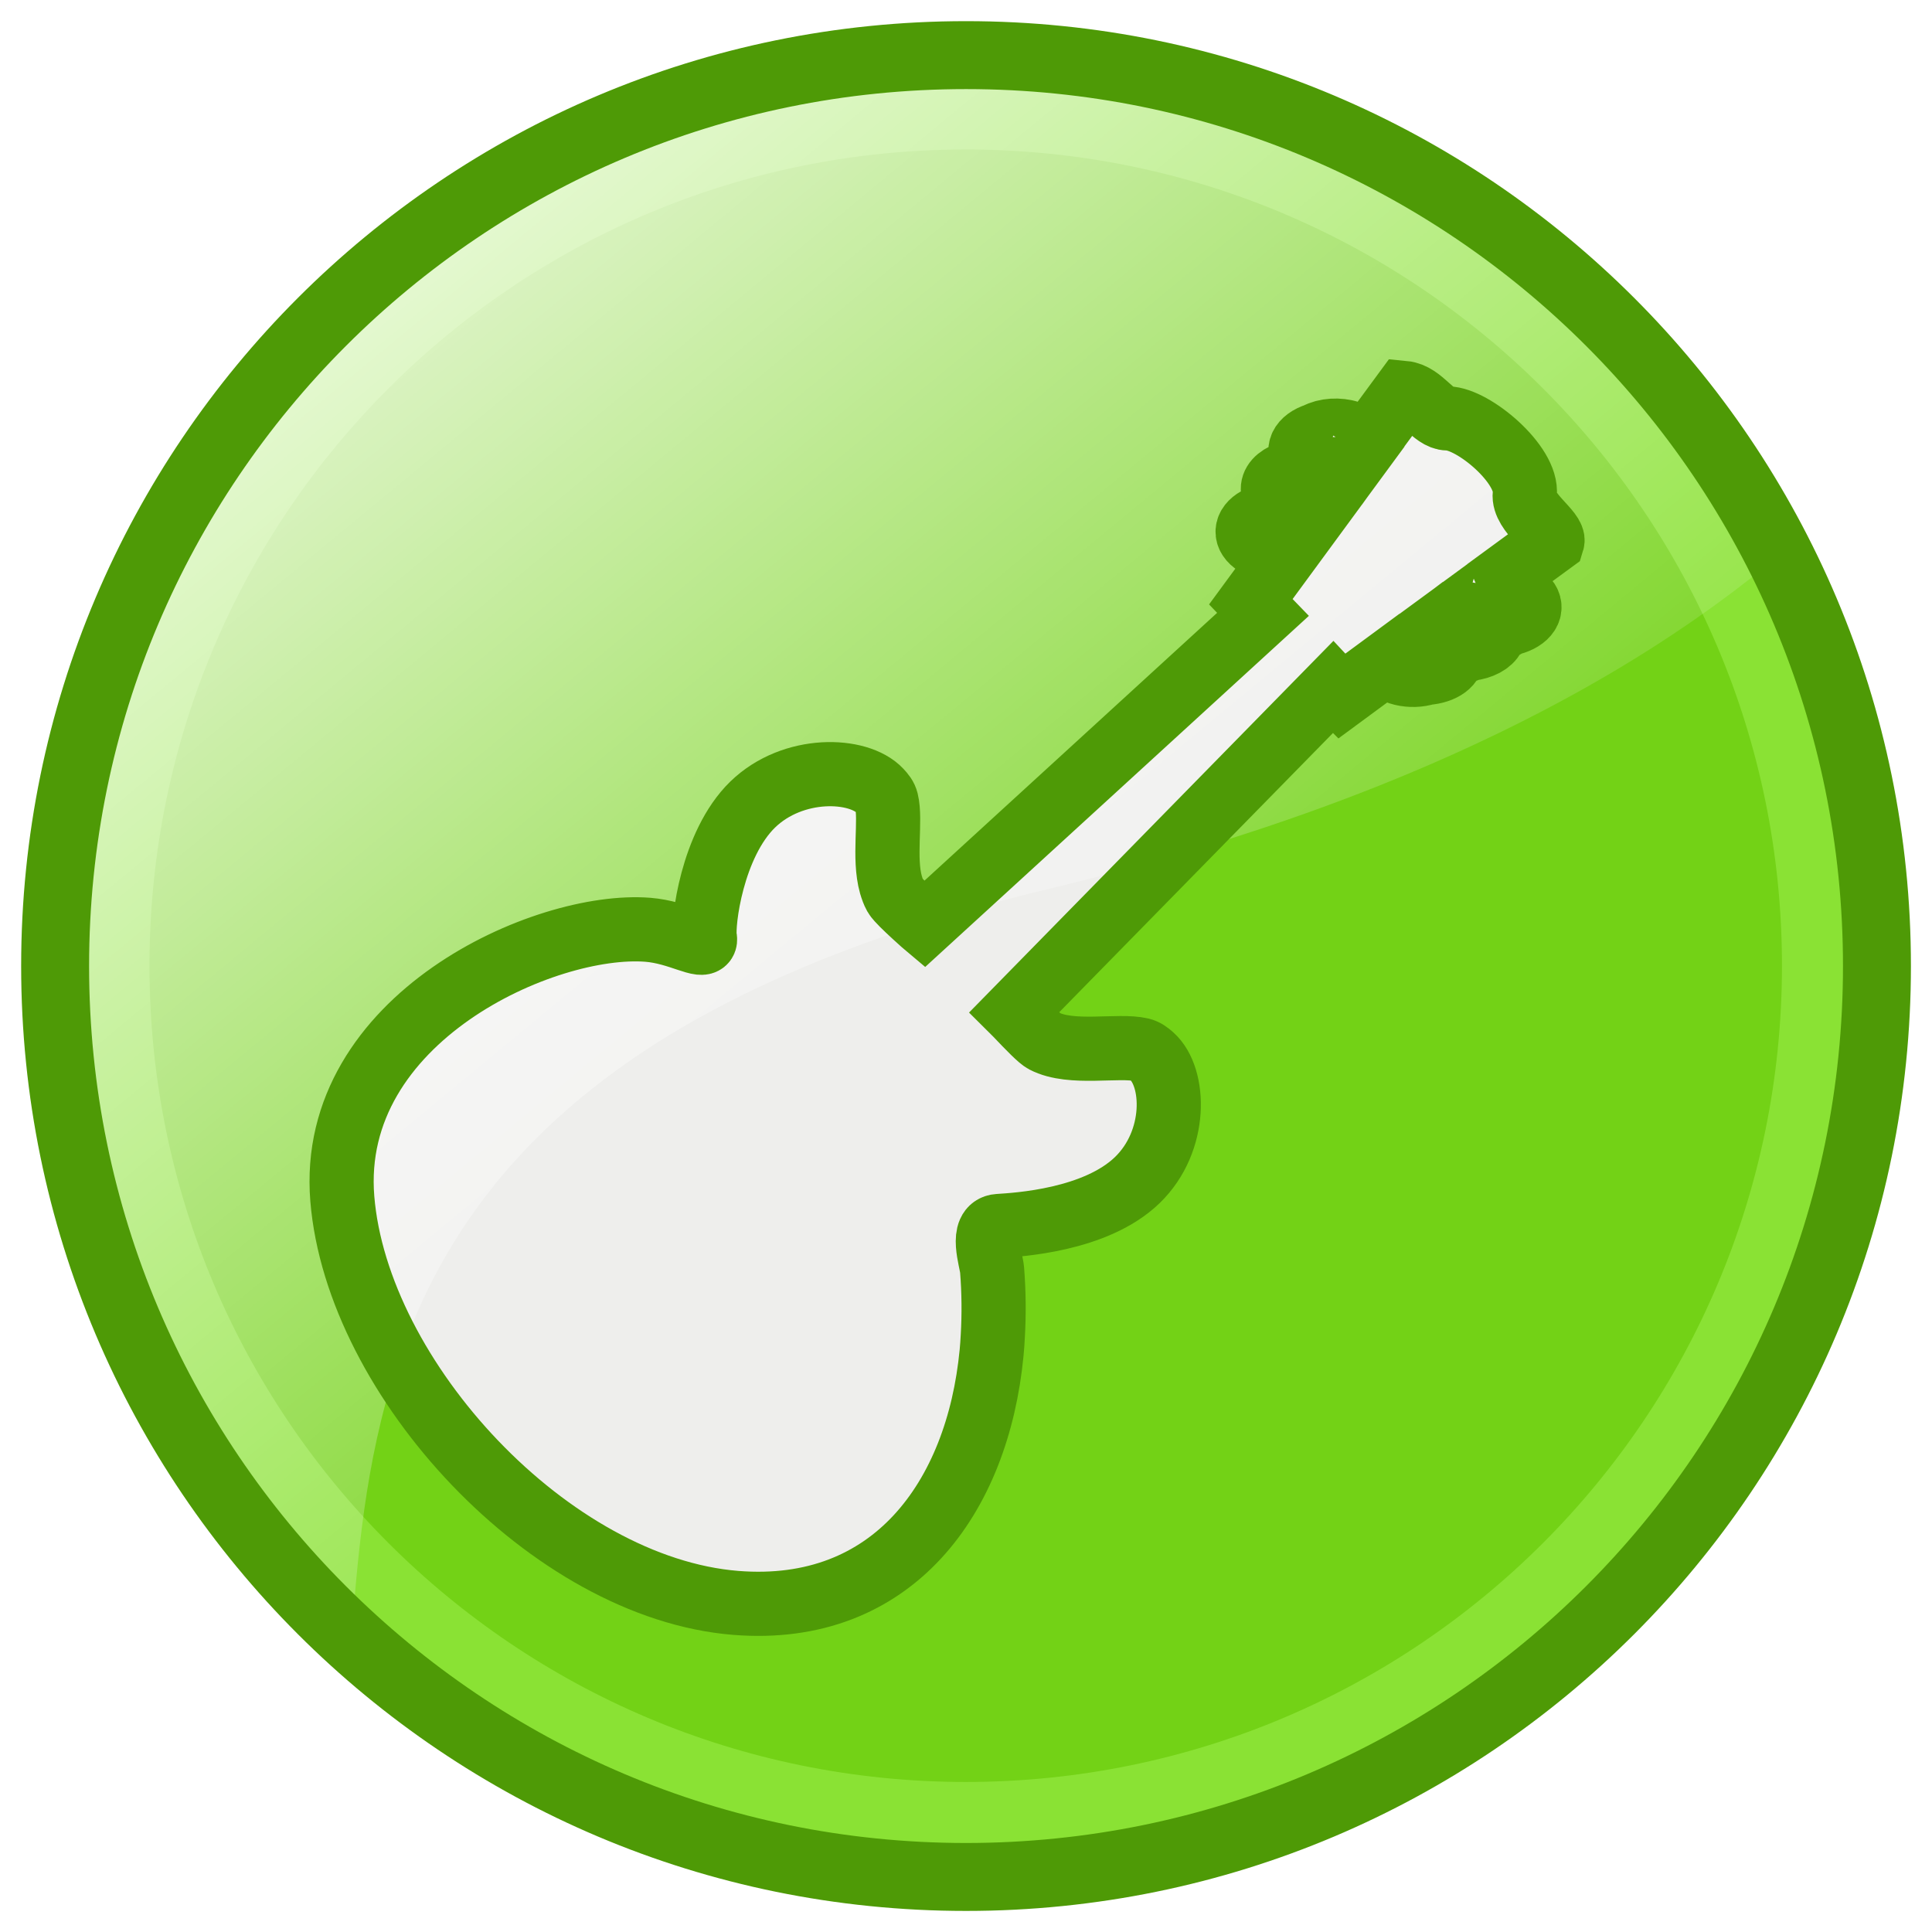
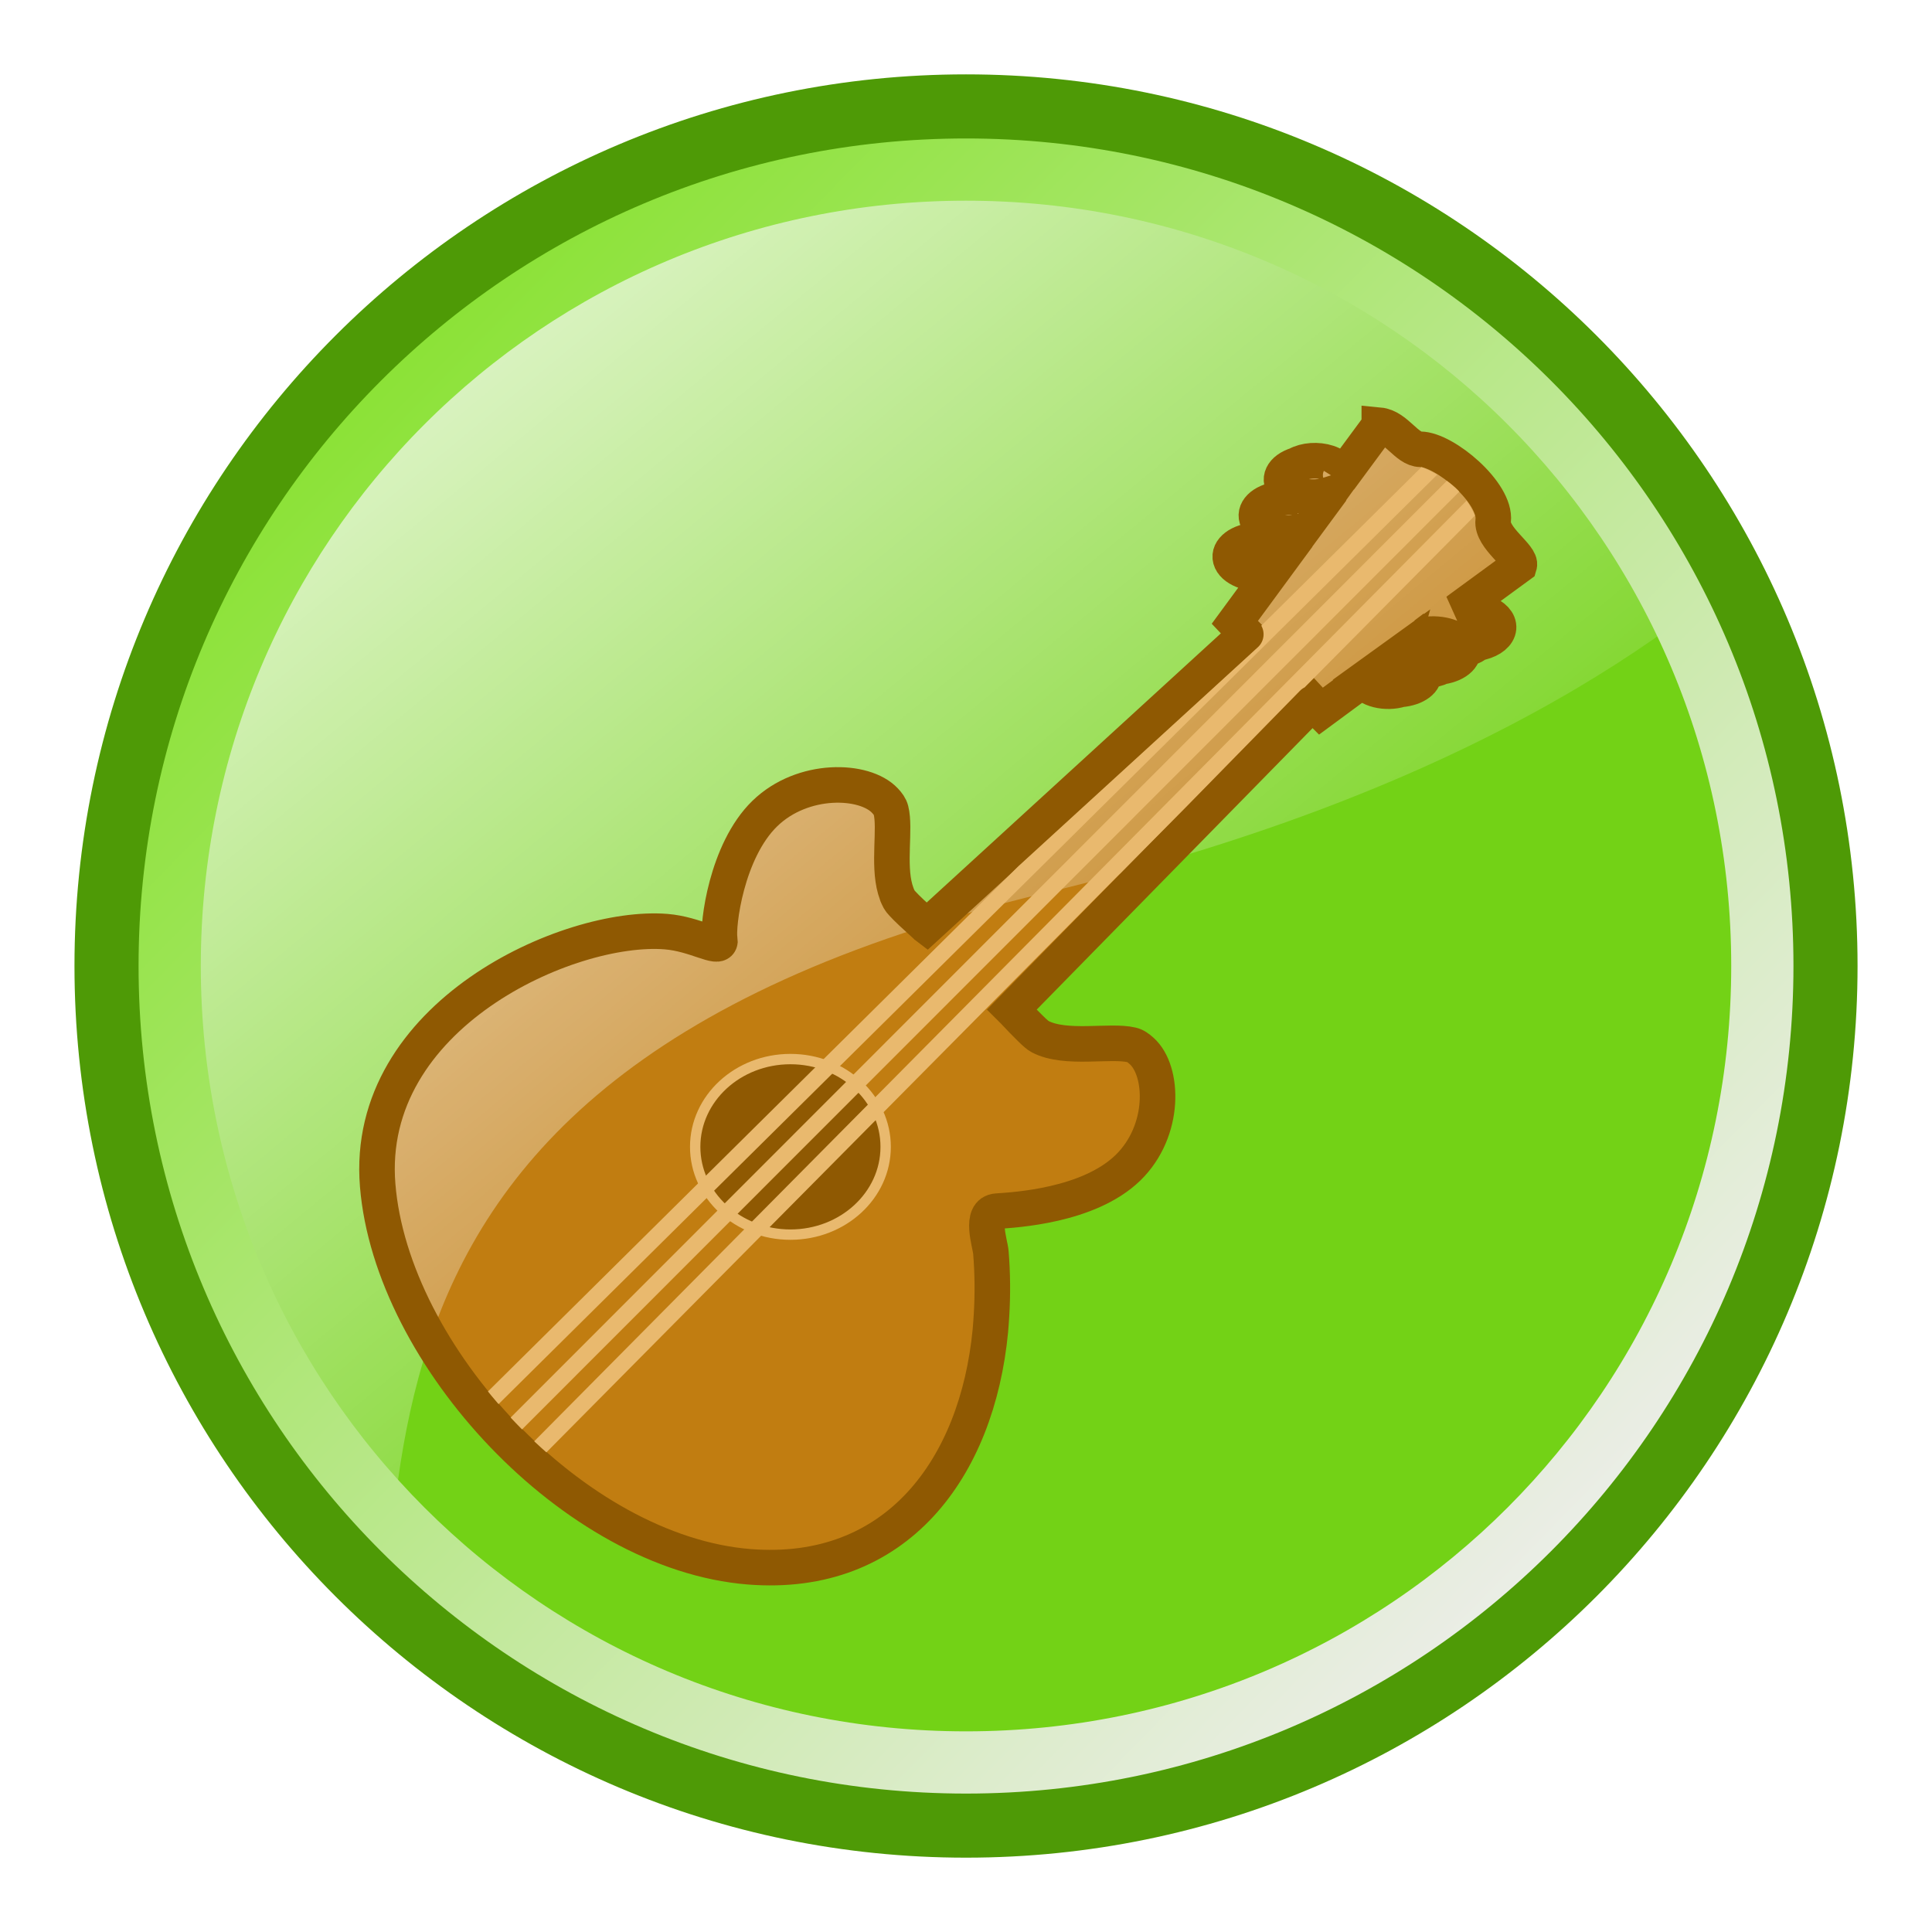
<svg xmlns="http://www.w3.org/2000/svg" xmlns:xlink="http://www.w3.org/1999/xlink" height="256" id="svg2" space="preserve" style="fill-rule:evenodd" viewBox="0 0 24.569 24.569" width="256" version="1.1">
  <defs id="defs4">
    <linearGradient id="linearGradient5078">
      <stop style="stop-color:#ffffff;stop-opacity:1;" offset="0" id="stop5080" />
      <stop style="stop-color:#ffffff;stop-opacity:0;" offset="1" id="stop5082" />
    </linearGradient>
    <linearGradient id="linearGradient3655">
      <stop style="stop-color:#a5b34f;stop-opacity:0.798;" offset="0" id="stop3657" />
      <stop style="stop-color:#a6b34f;stop-opacity:0.194;" offset="1" id="stop3659" />
    </linearGradient>
    <style id="style6" type="text/css">
   
    .fil0 {fill:#EF7900}
   
  </style>
    <radialGradient cx="6.004" cy="9.904" r="6.004" fx="6.004" fy="9.904" id="radialGradient3644" xlink:href="#linearGradient3803" gradientUnits="userSpaceOnUse" gradientTransform="matrix(0.7071068,-0.7071068,0.7178292,0.7178292,94.01524,30.85349)" />
    <linearGradient id="linearGradient3803">
      <stop id="stop3805" style="stop-color:#ce5c00;stop-opacity:1" offset="0" />
      <stop id="stop3807" style="stop-color:#ce5c00;stop-opacity:0" offset="1" />
    </linearGradient>
    <radialGradient cx="61.872" cy="14.9" r="7.069" fx="61.872" fy="14.9" id="radialGradient3646" xlink:href="#linearGradient3596" gradientUnits="userSpaceOnUse" gradientTransform="matrix(0.5132442,-0.5132442,0.5105902,0.5105902,65.94554,57.92857)" />
    <linearGradient id="linearGradient3596">
      <stop id="stop3598" style="stop-color:#fcaf3e;stop-opacity:1" offset="0" />
      <stop id="stop3600" style="stop-color:#fcaf3e;stop-opacity:0" offset="1" />
    </linearGradient>
    <linearGradient x1="403.813" y1="339.446" x2="411.477" y2="339.446" id="linearGradient3648" xlink:href="#linearGradient19089" gradientUnits="userSpaceOnUse" gradientTransform="matrix(0.4180431,0,0,0.2840879,-80.99373,-57.41686)" />
    <linearGradient id="linearGradient19089">
      <stop id="stop19091" style="stop-color:#f2f5fa;stop-opacity:1" offset="0" />
      <stop id="stop19093" style="stop-color:#f2f5fa;stop-opacity:0" offset="1" />
    </linearGradient>
    <linearGradient x1="403.813" y1="339.446" x2="411.477" y2="339.446" id="linearGradient3650" xlink:href="#linearGradient19089" gradientUnits="userSpaceOnUse" gradientTransform="matrix(0.418038,0,0,0.2830939,-80.99303,-57.11616)" />
    <linearGradient id="linearGradient19484">
      <stop id="stop19486" style="stop-color:#f2f5fa;stop-opacity:1" offset="0" />
      <stop id="stop19488" style="stop-color:#f2f5fa;stop-opacity:0" offset="1" />
    </linearGradient>
    <linearGradient x1="403.813" y1="339.446" x2="411.477" y2="339.446" id="linearGradient3652" xlink:href="#linearGradient19089" gradientUnits="userSpaceOnUse" gradientTransform="matrix(0.4180405,0,0,0.2835909,-80.99324,-57.30333)" />
    <linearGradient id="linearGradient19491">
      <stop id="stop19493" style="stop-color:#ffffff;stop-opacity:1" offset="0" />
      <stop id="stop19495" style="stop-color:#f2f5fa;stop-opacity:0" offset="1" />
    </linearGradient>
    <linearGradient x1="403.813" y1="339.446" x2="411.477" y2="339.446" id="linearGradient3654" xlink:href="#linearGradient19089" gradientUnits="userSpaceOnUse" gradientTransform="matrix(0.4180431,0,0,0.2840879,-80.99361,-57.45359)" />
    <linearGradient id="linearGradient19498">
      <stop id="stop19500" style="stop-color:#f2f5fa;stop-opacity:1" offset="0" />
      <stop id="stop19502" style="stop-color:#f2f5fa;stop-opacity:0" offset="1" />
    </linearGradient>
    <radialGradient cx="96.126" cy="2.387" r="2.078" fx="96.126" fy="2.387" id="radialGradient3656" xlink:href="#linearGradient3803" gradientUnits="userSpaceOnUse" gradientTransform="matrix(-0.9031052,-0.6754471,-1.06893,0.6274572,178.2678,101.355)" />
    <linearGradient id="linearGradient19505">
      <stop id="stop19507" style="stop-color:#ce5c00;stop-opacity:1" offset="0" />
      <stop id="stop19509" style="stop-color:#ce5c00;stop-opacity:0" offset="1" />
    </linearGradient>
    <radialGradient cx="96.126" cy="2.612" r="1.629" fx="96.126" fy="2.612" id="radialGradient3658" xlink:href="#linearGradient3596" gradientUnits="userSpaceOnUse" gradientTransform="matrix(-1.273669,-1.01036,-1.796526,0.994264,216.0287,132.5238)" />
    <linearGradient id="linearGradient19512">
      <stop id="stop19514" style="stop-color:#fcaf3e;stop-opacity:1" offset="0" />
      <stop id="stop19516" style="stop-color:#fcaf3e;stop-opacity:0" offset="1" />
    </linearGradient>
    <linearGradient xlink:href="#linearGradient5078" id="linearGradient5084" x1="0.701" y1="0.701" x2="14.472" y2="17.365" gradientUnits="userSpaceOnUse" />
    <clipPath clipPathUnits="userSpaceOnUse" id="clipPath5086">
      <path style="fill:#4e9a06;stroke:#4e9a06;stroke-width:0.864;stroke-miterlimit:4;stroke-opacity:1;stroke-dasharray:none" d="m 23.869,12.285 c 0,6.398 -5.186,11.584 -11.584,11.584 -6.398,0 -11.584,-5.186 -11.584,-11.584 0,-6.398 5.186,-11.584 11.584,-11.584 6.398,0 11.584,5.186 11.584,11.584 z" id="path5088" />
    </clipPath>
+     <clipPath clipPathUnits="userSpaceOnUse" id="clipPath25517-6-9">
+       <path style="fill:#c17d11;fill-opacity:1;fill-rule:evenodd;stroke:none;display:inline;enable-background:new" id="path25519-5-0" d="m 210,93.188 -4.219,5.719 A 2.383,2.383 0 0 1 204.688,99.75 2.383,2.383 0 0 1 204.25,101.062 l -1.781,2.469 a 2.383,2.383 0 0 1 -4.281,-1.062 c 0.005,0.001 0.005,0.009 -0.125,-0.031 -0.23,-0.071 -0.014,-0.014 -0.25,-0.062 -0.236,-0.048 -0.041,-0.035 -0.281,-0.062 -0.24,-0.027 -0.102,-0.025 -0.344,-0.031 -0.242,-0.007 -0.071,0.018 -0.312,0.031 -0.024,0.001 -0.015,-8.3e-4 -0.031,0 l 3.781,3.719 -1.875,2.5 a 2.383,2.383 0 0 1 -1.938,0.938 2.383,2.383 0 0 1 -0.344,2.188 l -3.781,5.125 0.219,0.219 a 2.383,2.383 0 0 1 -0.156,3.375 l -43.5,39.781 a 2.383,2.383 0 0 1 -3.188,0.031 c -0.262,-0.236 -0.348,-0.332 -0.188,-0.188 -1.421,-1.276 -2.537,-2.325 -3.281,-3.156 -0.182,-0.203 -0.374,-0.285 -0.75,-0.969 -0.153,-0.279 -0.304,-0.604 -0.438,-0.938 -0.208,-0.522 -0.247,-0.849 -0.281,-0.969 -0.63,-2.21 -0.584,-4.482 -0.531,-6.469 0.052,-1.972 0.051,-3.738 -0.094,-4.344 -0.001,-0.004 0.001,-0.027 0,-0.031 0.019,0.045 0.093,0.151 -0.25,-0.219 -0.587,-0.631 -2.782,-1.527 -5.375,-1.375 -2.593,0.152 -5.458,1.175 -7.562,3.219 -2.127,2.067 -3.678,5.531 -4.531,8.688 -0.427,1.578 -0.674,3.05 -0.812,4.219 -0.139,1.168 -0.1,2.217 -0.125,2.062 0.011,0.067 0.155,0.181 0.062,0.969 -0.08,0.705 -0.685,1.757 -1.469,2.156 -0.784,0.4 -1.388,0.327 -1.812,0.281 -0.85,-0.091 -1.387,-0.306 -2.062,-0.531 -1.35,-0.451 -2.948,-0.997 -4.562,-1.125 -5.741,-0.457 -15.807,2.223 -23.75,7.781 -7.943,5.558 -13.803,13.612 -12.938,24.219 0.883,10.819 7.289,22.948 16.406,32.469 9.117,9.521 20.875,16.367 31.969,17.25 9.43,0.75 16.327,-2.313 21.344,-7.719 5.017,-5.405 8.08,-13.315 8.938,-22.25 0.056,-0.576 0.081,-1.244 0.125,-2 0.159,-2.694 0.133,-5.5 -0.094,-8.281 0.005,0.065 -0.099,-0.494 -0.219,-1.094 -0.12,-0.6 -0.262,-1.315 -0.312,-2.125 -0.051,-0.81 -0.073,-1.727 0.406,-2.781 0.48,-1.054 1.876,-2.068 3.188,-2.156 2.498,-0.168 11.992,-1.02 16.344,-5.25 2.105,-2.045 3.12,-4.767 3.281,-7.25 0.161,-2.483 -0.722,-4.577 -1.375,-5.156 -0.346,-0.307 -0.357,-0.284 -0.344,-0.281 -0.742,-0.177 -2.998,-0.097 -5.406,-0.062 -2.408,0.035 -5.099,0.039 -7.562,-1.25 -0.914,-0.479 -1.26,-0.903 -1.938,-1.562 -0.636,-0.619 -1.458,-1.435 -2.344,-2.375 -0.177,-0.189 -0.272,-0.307 -0.219,-0.25 a 2.383,2.383 0 0 1 0.062,-3.281 l 40.906,-41.75 A 2.383,2.383 0 0 1 201.5,126 l 4.125,-3.031 a 2.383,2.383 0 0 1 3.5,0.75 c -0.008,-0.005 0.008,0.037 0,0.031 -0.016,-0.011 -0.036,-0.036 0.031,0 0.167,0.089 -0.08,-0.01 0.094,0.062 0.173,0.073 -0.022,0.005 0.156,0.062 0.178,0.058 0.005,-0.013 0.188,0.031 0.22,0.053 0.247,0.06 0.281,0.062 a 2.383,2.383 0 0 1 -0.188,-4 l 0.906,-0.656 a 2.383,2.383 0 0 1 2.625,-0.125 2.383,2.383 0 0 1 0.875,-2.406 l 1.219,-0.938 a 2.383,2.383 0 0 1 3.75,2.438 c 0.012,0.003 -0.084,-0.01 -0.031,0 0.213,0.04 -0.304,-0.079 -0.094,-0.031 0.211,0.048 -0.334,-0.056 -0.125,0 0.209,0.056 -0.3,-0.096 -0.094,-0.031 0.206,0.064 -0.297,-0.104 -0.094,-0.031 0.203,0.073 -0.263,-0.113 -0.062,-0.031 0.2,0.082 -0.26,-0.122 -0.062,-0.031 0.197,0.091 -0.256,-0.132 -0.062,-0.031 0.194,0.101 -0.221,-0.143 -0.031,-0.031 0.19,0.111 -0.217,-0.123 -0.031,0 0.159,0.18 -0.117,-0.135 0.031,0.062 0.148,0.197 -0.103,-0.184 0.031,0.031 0.135,0.215 -0.056,-0.139 0.062,0.094 0.118,0.233 -0.067,-0.156 0.031,0.094 0.098,0.249 -0.043,-0.17 0.031,0.094 0.074,0.264 -0.015,-0.149 0.031,0.125 0.047,0.274 0.014,-0.124 0.031,0.156 0.017,0.28 0.013,-0.156 0,0.125 0.012,-0.127 -0.056,0.249 -0.031,0.125 -0.003,0.012 0.008,-0.022 0,0.031 a 2.383,2.383 0 0 1 0,0.094 2.383,2.383 0 0 1 -0.031,0.094 2.383,2.383 0 0 1 0,0.031 2.383,2.383 0 0 1 -0.031,0.062 c -0.013,0.027 -0.006,0.04 0,0.031 a 2.383,2.383 0 0 1 -0.094,0.219 2.383,2.383 0 0 1 -0.031,0.125 2.383,2.383 0 0 1 -0.062,0.094 2.383,2.383 0 0 1 -0.062,0.125 2.383,2.383 0 0 1 -0.062,0.094 2.383,2.383 0 0 1 -0.062,0.094 2.383,2.383 0 0 1 -0.062,0.094 2.383,2.383 0 0 1 -0.094,0.094 2.383,2.383 0 0 1 -0.062,0.062 2.383,2.383 0 0 1 -0.125,0.125 2.383,2.383 0 0 1 -0.125,0.094 2.383,2.383 0 0 1 -0.062,0.031 2.383,2.383 0 0 1 -0.062,0.062 2.383,2.383 0 0 1 -0.094,0.031 c -0.011,0.002 -0.015,0.029 -0.031,0.031 a 2.383,2.383 0 0 1 -0.094,0.062 2.383,2.383 0 0 1 -0.125,0.062 2.383,2.383 0 0 1 -0.469,0.125 2.383,2.383 0 0 1 -0.156,0.031 2.383,2.383 0 0 1 -0.062,0.031 c 0.127,-0.004 0.292,5.7e-4 0.094,0 -0.528,-0.002 0.808,0.03 0.281,0 -0.527,-0.03 0.773,0.091 0.25,0.031 -0.523,-0.059 0.767,0.12 0.25,0.031 -0.517,-0.089 0.759,0.181 0.25,0.062 -0.254,-0.059 0.346,0.067 0.094,0 -0.252,-0.067 0.374,0.106 0.125,0.031 -0.249,-0.075 0.34,0.114 0.094,0.031 -0.246,-0.083 0.337,0.122 0.094,0.031 -0.243,-0.091 0.302,0.131 0.062,0.031 -0.239,-0.1 0.329,0.171 0.094,0.062 -0.236,-0.109 0.294,0.149 0.062,0.031 -0.232,-0.118 0.29,0.159 0.062,0.031 -0.227,-0.128 0.254,0.138 0.031,0 -0.223,-0.138 0.249,0.18 0.031,0.031 -0.109,-0.074 -0.03,-0.044 0.031,0 -0.157,-0.246 0.11,0.2 -0.031,-0.062 -0.142,-0.262 0.092,0.246 -0.031,-0.031 -0.124,-0.277 0.072,0.198 -0.031,-0.094 -0.103,-0.292 0.049,0.241 -0.031,-0.062 -0.08,-0.304 0.054,0.219 0,-0.094 a 2.383,2.383 0 0 1 -0.031,-0.25 2.383,2.383 0 0 1 0,-0.25 2.383,2.383 0 0 1 0,-0.156 2.383,2.383 0 0 1 0.062,-0.281 2.383,2.383 0 0 1 0,-0.031 2.383,2.383 0 0 1 0.062,-0.219 2.383,2.383 0 0 1 0.094,-0.219 2.383,2.383 0 0 1 0.094,-0.188 2.383,2.383 0 0 1 0.062,-0.094 2.383,2.383 0 0 1 0.25,-0.312 2.383,2.383 0 0 1 0.125,-0.156 2.383,2.383 0 0 1 0.062,-0.062 2.383,2.383 0 0 1 0.219,-0.156 2.383,2.383 0 0 1 0.25,-0.156 2.383,2.383 0 0 1 0.469,-0.188 c -0.433,0.038 0.678,-0.099 0.25,-0.031 0.291,-0.046 0.061,-0.015 0.344,-0.094 0.141,-0.039 -0.014,0.017 0.125,-0.031 0.139,-0.048 -0.011,0.026 0.125,-0.031 0.136,-0.057 -0.038,0.005 0.094,-0.062 0.132,-0.067 -0.066,0.047 0.062,-0.031 0.128,-0.078 -0.092,0.06 0.031,-0.031 l 1.594,1.781 -4.219,-6.281 6.75,-4.938 c -0.135,-0.149 -0.194,-0.209 -0.344,-0.375 -1.033,-1.141 -2.745,-2.675 -2.438,-5.344 0.035,-0.302 -0.933,-2.513 -2.781,-4.219 -1.849,-1.705 -4.526,-2.841 -4.781,-2.844 -2.223,-0.022 -3.331,-1.413 -4.188,-2.188 -0.35,-0.316 -0.412,-0.263 -0.656,-0.438 z m -9.719,4.156 c -0.269,0.02 -0.079,0.016 -0.344,0.062 -0.265,0.046 -0.024,-0.011 -0.281,0.062 -0.227,0.065 -0.095,0.008 -0.219,0.062 0.358,0.053 0.198,0.049 0.562,0.062 0.364,0.013 0.2,-0.004 0.562,-0.031 0.363,-0.027 0.208,0.005 0.562,-0.062 0.188,-0.036 0.217,-0.054 0.25,-0.062 -0.019,-0.003 -0.001,-0.018 -0.062,-0.031 -0.262,-0.057 -0.045,-7.82e-4 -0.312,-0.031 -0.267,-0.03 -0.074,-0.026 -0.344,-0.031 -0.27,-0.005 -0.106,-0.02 -0.375,0 z m 14.031,23.375 a 2.383,2.383 0 0 1 0.062,0.219 c -0.15,-0.058 -0.342,-0.145 -0.062,-0.031 0.454,0.185 -0.537,-0.247 -0.094,-0.031 0.443,0.215 -0.494,-0.28 -0.062,-0.031 -0.037,-0.047 -0.083,-0.082 0,0.031 0.166,0.226 -0.124,-0.178 0.031,0.062 0.155,0.24 -0.112,-0.223 0.031,0.031 0.143,0.254 -0.098,-0.206 0.031,0.062 0.129,0.268 -0.081,-0.219 0.031,0.062 0.113,0.281 -0.063,-0.199 0.031,0.094 a 2.383,2.383 0 0 1 0.031,0.156 2.383,2.383 0 0 1 0.031,-0.031 2.383,2.383 0 0 1 0.25,-0.094 2.383,2.383 0 0 1 0.719,-0.094 c -0.007,9.7e-4 0.111,0.002 0.031,0 a 2.383,2.383 0 0 1 0.031,0 c 0.301,0.007 0.107,-0.006 0.406,-0.031 0.299,-0.025 0.05,0.026 0.344,-0.031 0.188,-0.036 0.197,-0.054 0.219,-0.062 a 2.383,2.383 0 0 1 -0.125,0 c -0.32,-0.002 -0.183,0.001 -0.5,0.031 a 2.383,2.383 0 0 1 -1.438,-0.312 z m -1.312,3.375 a 2.383,2.383 0 0 1 -0.094,0.031 2.383,2.383 0 0 1 -0.375,0.125 2.383,2.383 0 0 1 -0.469,0.031 2.383,2.383 0 0 1 -0.188,0 c -0.54,-0.033 0.725,0.087 0.188,0.031 -0.538,-0.056 0.721,0.079 0.188,0 -0.533,-0.079 0.684,0.134 0.156,0.031 -0.528,-0.103 0.709,0.158 0.188,0.031 -0.521,-0.127 0.638,0.214 0.125,0.062 -0.513,-0.152 0.66,0.209 0.156,0.031 -0.504,-0.178 0.587,0.236 0.094,0.031 -0.494,-0.205 0.607,0.297 0.125,0.062 -0.482,-0.234 0.532,0.297 0.062,0.031 -0.235,-0.133 0.263,0.172 0.031,0.031 -0.231,-0.141 0.259,0.15 0.031,0 -0.18,-0.238 0.17,0.22 0,-0.031 -0.17,-0.251 0.127,0.233 -0.031,-0.031 -0.158,-0.265 0.114,0.246 -0.031,-0.031 -0.145,-0.278 0.099,0.228 -0.031,-0.062 a 2.383,2.383 0 0 1 -0.125,-0.375 z" />
+     </clipPath>
+     <linearGradient xlink:href="#linearGradient25389-5-5" id="linearGradient25568-6-9" gradientUnits="userSpaceOnUse" x1="70.604" y1="81.25" x2="239.936" y2="246.921" />
+     <linearGradient id="linearGradient25389-5-5">
+       <stop style="stop-color:#8ae234;stop-opacity:1;" offset="0" id="stop25391-0-5" />
+       <stop style="stop-color:#eeeeec;stop-opacity:1" offset="1" id="stop25393-6-9" />
+     </linearGradient>
+     <linearGradient xlink:href="#linearGradient5078-0-9-7" id="linearGradient5084-6-0-5-4" x1="0.701" y1="0.701" x2="14.472" y2="17.365" gradientUnits="userSpaceOnUse" />
+     <linearGradient id="linearGradient5078-0-9-7">
+       <stop style="stop-color:#ffffff;stop-opacity:1;" offset="0" id="stop5080-4-7-3" />
+       <stop style="stop-color:#ffffff;stop-opacity:0;" offset="1" id="stop5082-9-4-3" />
+     </linearGradient>
+     <clipPath clipPathUnits="userSpaceOnUse" id="clipPath5086-8-7-9">
+       <path style="fill:#4e9a06;stroke:#4e9a06;stroke-width:0.864;stroke-miterlimit:4;stroke-opacity:1;stroke-dasharray:none" d="m 23.869,12.285 c 0,6.398 -5.186,11.584 -11.584,11.584 -6.398,0 -11.584,-5.186 -11.584,-11.584 0,-6.398 5.186,-11.584 11.584,-11.584 6.398,0 11.584,5.186 11.584,11.584 z" id="path5088-8-5-5" />
+     </clipPath>
+     <linearGradient xlink:href="#linearGradient5078-0-9-7" id="linearGradient2940" gradientUnits="userSpaceOnUse" x1="0.701" y1="0.701" x2="14.472" y2="17.365" />
+     <linearGradient xlink:href="#linearGradient25389-5-5" id="linearGradient2942" gradientUnits="userSpaceOnUse" x1="70.604" y1="81.25" x2="239.936" y2="246.921" />
  </defs>
  <g id="g3701">
-     <path transform="matrix(0.3491667,0,0,0.3491667,11.41169,11.25162)" d="m 34.553,3.262 a 32.536,32.536 0 1 1 -65.072,0 32.536,32.536 0 1 1 65.072,0 z" id="path2820" style="fill:#73d216;fill-opacity:1;stroke:none" />
-     <path style="fill:#eeeeec;fill-opacity:1;fill-rule:evenodd;stroke:none;stroke-width:0.48;stroke-miterlimit:4;stroke-opacity:1;stroke-dasharray:none" d="m 17.854,4.997 -0.534,0.726 a 0.344,0.192 0.773 0 0 -0.576,-0.192 0.416,0.232 0.773 1 0 0.42,0.405 l -0.177,0.246 a 0.344,0.192 0.773 0 0 -0.564,-0.174 0.417,0.233 0.773 1 0 0.384,0.417 l -0.183,0.249 a 0.344,0.192 0.773 0 0 -0.51,-0.12 0.41,0.229 0.773 1 0 0.282,0.432 l -0.489,0.666 0.063,0.066 8.2e-5,0.003 0.09,0.093 -4.307,3.941 c -0.006,-0.005 -0.012,-0.013 -0.018,-0.018 -0.138,-0.124 -0.249,-0.227 -0.309,-0.294 -0.02,-0.022 -0.035,-0.041 -0.042,-0.054 -0.012,-0.021 -0.021,-0.043 -0.03,-0.066 -0.009,-0.023 -0.017,-0.048 -0.024,-0.072 -0.097,-0.341 0.004,-0.819 -0.057,-1.065 -0.013,-0.052 -0.042,-0.087 -0.081,-0.129 -0.274,-0.294 -1.108,-0.323 -1.62,0.174 -0.52,0.506 -0.638,1.513 -0.609,1.692 0.002,0.011 0.004,0.022 0.003,0.03 -0.014,0.121 -0.33,-0.097 -0.726,-0.129 -1.309,-0.104 -4.074,1.124 -3.887,3.419 0.187,2.295 2.646,4.953 5.006,5.141 1.991,0.158 3.074,-1.334 3.251,-3.182 0.007,-0.068 0.011,-0.138 0.015,-0.207 0.016,-0.277 0.014,-0.562 -0.009,-0.849 -0.01,-0.119 -0.157,-0.539 0.081,-0.555 0.238,-0.016 1.235,-0.069 1.767,-0.585 0.512,-0.497 0.484,-1.307 0.183,-1.575 -0.043,-0.038 -0.082,-0.068 -0.135,-0.081 -0.288,-0.069 -0.888,0.069 -1.233,-0.111 -0.027,-0.014 -0.074,-0.054 -0.135,-0.114 -0.061,-0.06 -0.137,-0.138 -0.222,-0.228 -0.007,-0.007 -0.017,-0.017 -0.024,-0.024 l 4.052,-4.133 0.042,0.045 0.069,0.069 0.57,-0.42 a 0.344,0.192 0.773 0 0 0.51,0.123 0.377,0.21 0.773 0 0 -0.108,-0.417 l 0.09,-0.066 A 0.344,0.192 0.773 0 0 18.694,8.252 0.401,0.224 0.773 1 0 18.472,7.82 l 0.123,-0.093 A 0.344,0.192 0.773 1 0 19.18,7.934 0.409,0.228 0.773 1 0 18.901,7.502 L 19.741,6.887 C 19.779,6.764 19.363,6.517 19.39,6.284 19.433,5.91 18.737,5.325 18.409,5.321 18.223,5.319 18.083,5.019 17.854,4.997 z" id="path3463-7" />
-     <path xlink:href="#path3647" style="fill:none;stroke:#8ae234;stroke-width:0.864;stroke-miterlimit:4;stroke-opacity:1;stroke-dasharray:none" id="path5032" d="m 12.281,1.469 c -5.976,0 -10.812,4.837 -10.812,10.812 0,5.976 4.837,10.812 10.812,10.812 5.976,0 10.812,-4.837 10.812,-10.812 0,-5.976 -4.837,-10.812 -10.812,-10.812 z" />
-     <path style="fill:url(#linearGradient5084);fill-opacity:1;stroke:none;stroke-width:0.096px;stroke-linecap:butt;stroke-linejoin:miter;stroke-opacity:1" d="M 3.973,23.963 C 5.319,20.664 2.357,13.931 13.332,11.305 24.308,8.679 25.587,3.022 25.587,3.022 L 1.347,-5.664 -3.03,16.287 3.973,23.963 z" id="path4978" clip-path="url(#clipPath5086)" />
-     <path style="fill:none;stroke:#4e9a06;stroke-width:0.864;stroke-miterlimit:4;stroke-opacity:1;stroke-dasharray:none" d="m 23.869,12.285 c 0,6.398 -5.186,11.584 -11.584,11.584 -6.398,0 -11.584,-5.186 -11.584,-11.584 0,-6.398 5.186,-11.584 11.584,-11.584 6.398,0 11.584,5.186 11.584,11.584 z" id="path3647" />
    <g id="g3788-2" transform="matrix(0.897917,0,0,0.897917,1.125374,-2.244731)" style="fill:#eeeeec;fill-rule:evenodd;stroke:none">
      <g id="g3763-9" transform="translate(0.2693369,3.770717)" style="fill:#eeeeec;stroke:#000000;stroke-opacity:1">
        <g style="fill:#eeeeec;stroke:#000000;stroke-opacity:1" id="g3620-8" transform="matrix(-0.9060643,-0.8946583,-0.9060643,0.8946583,150.8792,55.28045)" />
      </g>
    </g>
-     <path style="fill:none;fill-opacity:1;fill-rule:evenodd;stroke:#4e9a06;stroke-opacity:1;stroke-width:0.816;stroke-miterlimit:4;stroke-dasharray:none" d="M 17.854,4.997 17.32,5.723 A 0.344,0.192 0.773 0 0 16.744,5.531 0.416,0.232 0.773 1 0 17.164,5.936 l -0.177,0.246 a 0.344,0.192 0.773 0 0 -0.564,-0.174 0.417,0.233 0.773 1 0 0.384,0.417 l -0.183,0.249 a 0.344,0.192 0.773 0 0 -0.51,-0.12 0.41,0.229 0.773 0 0 0.282,0.432 l -0.489,0.666 0.063,0.066 8.2e-5,0.003 0.09,0.093 -4.307,3.941 c -0.006,-0.005 -0.012,-0.013 -0.018,-0.018 -0.138,-0.124 -0.249,-0.227 -0.309,-0.294 -0.02,-0.022 -0.035,-0.041 -0.042,-0.054 -0.012,-0.021 -0.021,-0.043 -0.03,-0.066 -0.009,-0.023 -0.017,-0.048 -0.024,-0.072 -0.097,-0.341 0.004,-0.819 -0.057,-1.065 -0.013,-0.052 -0.042,-0.087 -0.081,-0.129 -0.274,-0.294 -1.108,-0.323 -1.62,0.174 -0.52,0.506 -0.638,1.513 -0.609,1.692 0.002,0.011 0.004,0.022 0.003,0.03 -0.014,0.121 -0.33,-0.097 -0.726,-0.129 -1.309,-0.104 -4.074,1.124 -3.887,3.419 0.187,2.295 2.646,4.953 5.006,5.141 1.991,0.158 3.074,-1.334 3.251,-3.182 0.007,-0.068 0.011,-0.138 0.015,-0.207 0.016,-0.277 0.014,-0.562 -0.009,-0.849 -0.01,-0.119 -0.157,-0.539 0.081,-0.555 0.238,-0.016 1.235,-0.069 1.767,-0.585 0.512,-0.497 0.484,-1.308 0.183,-1.575 -0.043,-0.038 -0.082,-0.068 -0.135,-0.081 -0.288,-0.069 -0.888,0.069 -1.233,-0.111 -0.027,-0.014 -0.074,-0.054 -0.135,-0.114 -0.061,-0.06 -0.137,-0.138 -0.222,-0.228 -0.007,-0.007 -0.017,-0.017 -0.024,-0.024 l 4.052,-4.133 0.042,0.045 0.069,0.069 0.57,-0.42 a 0.344,0.192 0.773 0 0 0.51,0.123 0.377,0.21 0.773 0 0 -0.108,-0.417 l 0.09,-0.066 a 0.344,0.192 0.773 0 0 0.57,0.177 0.401,0.224 0.773 1 0 -0.222,-0.432 l 0.123,-0.093 A 0.344,0.192 0.773 1 0 19.18,7.934 0.409,0.228 0.773 1 0 18.901,7.502 L 19.741,6.887 C 19.779,6.764 19.363,6.517 19.39,6.284 19.433,5.91 18.737,5.325 18.409,5.321 18.223,5.319 18.083,5.019 17.854,4.997 z" id="path3463-7-5" />
+     <g id="g2927" transform="matrix(1.586239,0,0,1.586239,10.47211,-12.41407)">
+       <path style="fill:#73d216;fill-opacity:1;fill-rule:evenodd;stroke:none;display:inline;enable-background:new" id="path2820-4" d="m 34.553,3.262 c 0,17.969 -14.567,32.536 -32.536,32.536 -17.969,0 -32.536,-14.567 -32.536,-32.536 0,-17.969 14.567,-32.536 32.536,-32.536 17.969,0 32.536,14.567 32.536,32.536 z" transform="matrix(0.2077147,0,0,0.2077147,0.6231581,14.95608)" />
+       <path id="path3463-7-57" d="M 4.456,11.236 4.138,11.667 a 0.204,0.114 0.773 0 0 -0.343,-0.114 0.248,0.138 0.773 1 0 0.25,0.241 L 3.94,11.94 A 0.204,0.114 0.773 0 0 3.605,11.837 0.248,0.138 0.773 1 0 3.833,12.085 L 3.724,12.233 a 0.204,0.114 0.773 0 0 -0.303,-0.071 0.244,0.136 0.773 1 0 0.168,0.257 l -0.291,0.396 0.037,0.039 4.78e-5,0.002 0.054,0.055 -2.562,2.344 c -0.004,-0.003 -0.007,-0.008 -0.011,-0.011 -0.082,-0.074 -0.148,-0.135 -0.184,-0.175 -0.012,-0.013 -0.021,-0.024 -0.025,-0.032 -0.007,-0.012 -0.012,-0.026 -0.018,-0.039 -0.005,-0.014 -0.01,-0.028 -0.014,-0.043 -0.058,-0.203 0.003,-0.487 -0.034,-0.633 -0.008,-0.031 -0.025,-0.052 -0.048,-0.077 -0.163,-0.175 -0.659,-0.192 -0.963,0.103 -0.31,0.301 -0.38,0.9 -0.362,1.006 0.001,0.007 0.002,0.013 0.002,0.018 -0.008,0.072 -0.196,-0.058 -0.432,-0.077 -0.779,-0.062 -2.424,0.669 -2.312,2.034 0.111,1.365 1.574,2.946 2.978,3.058 1.184,0.094 1.829,-0.794 1.934,-1.893 0.004,-0.041 0.006,-0.082 0.009,-0.123 0.01,-0.165 0.009,-0.334 -0.005,-0.505 -0.006,-0.071 -0.093,-0.321 0.048,-0.33 0.142,-0.01 0.735,-0.041 1.051,-0.348 0.304,-0.296 0.288,-0.778 0.109,-0.937 -0.026,-0.023 -0.049,-0.041 -0.08,-0.048 -0.171,-0.041 -0.528,0.041 -0.733,-0.066 -0.016,-0.008 -0.044,-0.032 -0.08,-0.068 -0.037,-0.036 -0.082,-0.082 -0.132,-0.136 -0.004,-0.004 -0.01,-0.01 -0.014,-0.014 l 2.41,-2.459 0.025,0.027 0.041,0.041 0.339,-0.25 a 0.204,0.114 0.773 0 0 0.303,0.073 0.224,0.125 0.773 0 0 -0.064,-0.248 l 0.054,-0.039 a 0.204,0.114 0.773 0 0 0.339,0.105 0.238,0.133 0.773 0 0 -0.132,-0.257 l 0.073,-0.055 A 0.204,0.114 0.773 1 0 5.244,12.982 0.243,0.136 0.773 1 0 5.078,12.725 L 5.578,12.359 C 5.6,12.286 5.353,12.139 5.369,12.001 5.395,11.778 4.981,11.43 4.786,11.428 4.675,11.427 4.592,11.248 4.456,11.235 z" style="fill:#c17d11;fill-opacity:1;fill-rule:evenodd;stroke:none;display:inline;enable-background:new" />
+       <path clip-path="url(#clipPath5086-8-7-9)" id="path4978-0" d="M 3.973,23.963 C 5.319,20.664 2.357,13.931 13.332,11.305 24.308,8.679 25.587,3.022 25.587,3.022 L 1.347,-5.664 -3.03,16.287 3.973,23.963 z" style="fill:url(#linearGradient2940);fill-opacity:1;fill-rule:evenodd;stroke:none;display:inline;enable-background:new" transform="matrix(0.5948869,0,0,0.5948869,-6.165508,8.262634)" />
+       <path d="M 153.031,55.094 C 92.852,55.094 44.375,103.571 44.375,163.75 c 0,60.179 48.481,108.688 108.656,108.688 60.175,0 108.656,-48.508 108.656,-108.688 0,-60.179 -48.477,-108.656 -108.656,-108.656 z" id="path25566-4" style="fill:none;stroke:url(#linearGradient2942);stroke-width:9;stroke-miterlimit:4;stroke-opacity:1;stroke-dasharray:none;display:inline;enable-background:new" transform="matrix(0.05889933,0,0,0.05889933,-7.870733,5.924969)" />
+       <path transform="matrix(0.05709384,0,0,0.05709384,-7.594441,6.220649)" d="m 153.031,43.062 c -66.66,0 -120.688,54.028 -120.688,120.688 0,66.66 54.028,120.719 120.688,120.719 66.66,0 120.688,-54.059 120.688,-120.719 0,-66.66 -54.028,-120.688 -120.688,-120.688 z" id="path25385-2" style="fill:none;stroke:#4e9a06;stroke-width:9;stroke-miterlimit:4;stroke-opacity:1;stroke-dasharray:none;display:inline;enable-background:new" />
+       <path id="path3463-7-5-6" d="M 4.456,11.236 4.138,11.667 a 0.204,0.114 0.773 0 0 -0.343,-0.114 0.248,0.138 0.773 0 0 0.25,0.241 L 3.94,11.94 A 0.204,0.114 0.773 0 0 3.605,11.837 0.248,0.138 0.773 1 0 3.833,12.085 L 3.724,12.233 a 0.204,0.114 0.773 0 0 -0.303,-0.071 0.244,0.136 0.773 1 0 0.168,0.257 l -0.291,0.396 0.037,0.039 4.78e-5,0.002 0.054,0.055 -2.562,2.344 c -0.004,-0.003 -0.007,-0.008 -0.011,-0.011 -0.082,-0.074 -0.148,-0.135 -0.184,-0.175 -0.012,-0.013 -0.021,-0.024 -0.025,-0.032 -0.007,-0.012 -0.012,-0.026 -0.018,-0.039 -0.005,-0.014 -0.01,-0.029 -0.014,-0.043 -0.058,-0.203 0.003,-0.487 -0.034,-0.633 -0.008,-0.031 -0.025,-0.052 -0.048,-0.077 -0.163,-0.175 -0.659,-0.192 -0.963,0.103 -0.31,0.301 -0.38,0.9 -0.362,1.006 0.001,0.007 0.002,0.013 0.002,0.018 -0.008,0.072 -0.196,-0.058 -0.432,-0.077 -0.779,-0.062 -2.424,0.669 -2.312,2.034 0.111,1.365 1.574,2.946 2.978,3.058 1.184,0.094 1.829,-0.794 1.934,-1.893 0.004,-0.041 0.006,-0.082 0.009,-0.123 0.01,-0.165 0.009,-0.334 -0.005,-0.505 -0.006,-0.071 -0.093,-0.321 0.048,-0.33 0.142,-0.01 0.735,-0.041 1.051,-0.348 0.304,-0.296 0.288,-0.778 0.109,-0.937 -0.026,-0.023 -0.049,-0.041 -0.08,-0.048 -0.171,-0.041 -0.528,0.041 -0.733,-0.066 -0.016,-0.008 -0.044,-0.032 -0.08,-0.068 -0.037,-0.036 -0.082,-0.082 -0.132,-0.136 -0.004,-0.004 -0.01,-0.01 -0.014,-0.014 l 2.41,-2.459 0.025,0.027 0.041,0.041 0.339,-0.25 A 0.204,0.114 0.773 0 0 4.627,13.353 0.224,0.125 0.773 0 0 4.563,13.105 l 0.054,-0.039 a 0.204,0.114 0.773 0 0 0.339,0.105 0.238,0.133 0.773 1 0 -0.132,-0.257 l 0.073,-0.055 A 0.204,0.114 0.773 1 0 5.244,12.982 0.243,0.136 0.773 1 0 5.078,12.725 L 5.578,12.359 C 5.6,12.286 5.353,12.139 5.369,12.001 5.395,11.778 4.981,11.43 4.786,11.428 4.675,11.427 4.592,11.248 4.456,11.235 z" style="fill:none;stroke:#8f5902;stroke-width:0.285;stroke-miterlimit:4;stroke-opacity:1;stroke-dasharray:none;display:inline;enable-background:new" />
+       <path transform="matrix(0.08303554,0,0,0.08303554,-10.80157,1.31181)" d="m 136.087,189.179 c 0,4.681 -4.117,8.475 -9.195,8.475 -5.078,0 -9.195,-3.795 -9.195,-8.475 0,-4.681 4.117,-8.475 9.195,-8.475 5.078,0 9.195,3.795 9.195,8.475 z" id="path25397-9" style="color:#000000;fill:#8f5902;fill-opacity:1;fill-rule:nonzero;stroke:#e9b96e;stroke-width:1;stroke-linecap:butt;stroke-linejoin:round;stroke-miterlimit:4;stroke-opacity:1;stroke-dasharray:none;stroke-dashoffset:0;marker:none;visibility:visible;display:inline;overflow:visible;enable-background:accumulate" />
+       <g clip-path="url(#clipPath25517-6-9)" id="g25506-9" style="display:inline;enable-background:new" transform="matrix(0.05889933,0,0,0.05889933,-7.870733,5.924969)">
+         <rect style="color:#000000;fill:#e9b96e;fill-opacity:1;fill-rule:nonzero;stroke:none;stroke-width:1;marker:none;visibility:visible;display:inline;overflow:visible;enable-background:accumulate" id="rect25399-5" width="214.925" height="2.239" x="-128.263" y="227.771" transform="matrix(0.7039743,-0.7102254,0.7102254,0.7039743,0,0)" clip-path="none" />
+         <rect style="color:#000000;fill:#e9b96e;fill-opacity:1;fill-rule:nonzero;stroke:none;stroke-width:1;marker:none;visibility:visible;display:inline;overflow:visible;enable-background:accumulate" id="rect25399-8-0" width="214.925" height="2.239" x="-125.899" y="223.613" transform="matrix(0.7069106,-0.7073029,0.7073029,0.7069106,0,0)" clip-path="none" ry="0" />
+         <rect style="color:#000000;fill:#e9b96e;fill-opacity:1;fill-rule:nonzero;stroke:none;stroke-width:1;marker:none;visibility:visible;display:inline;overflow:visible;enable-background:accumulate" id="rect25399-8-4-0" width="214.925" height="2.239" x="-124.864" y="219.408" transform="matrix(0.7105816,-0.7036148,0.7036148,0.7105816,0,0)" clip-path="none" />
+       </g>
+     </g>
  </g>
</svg>
